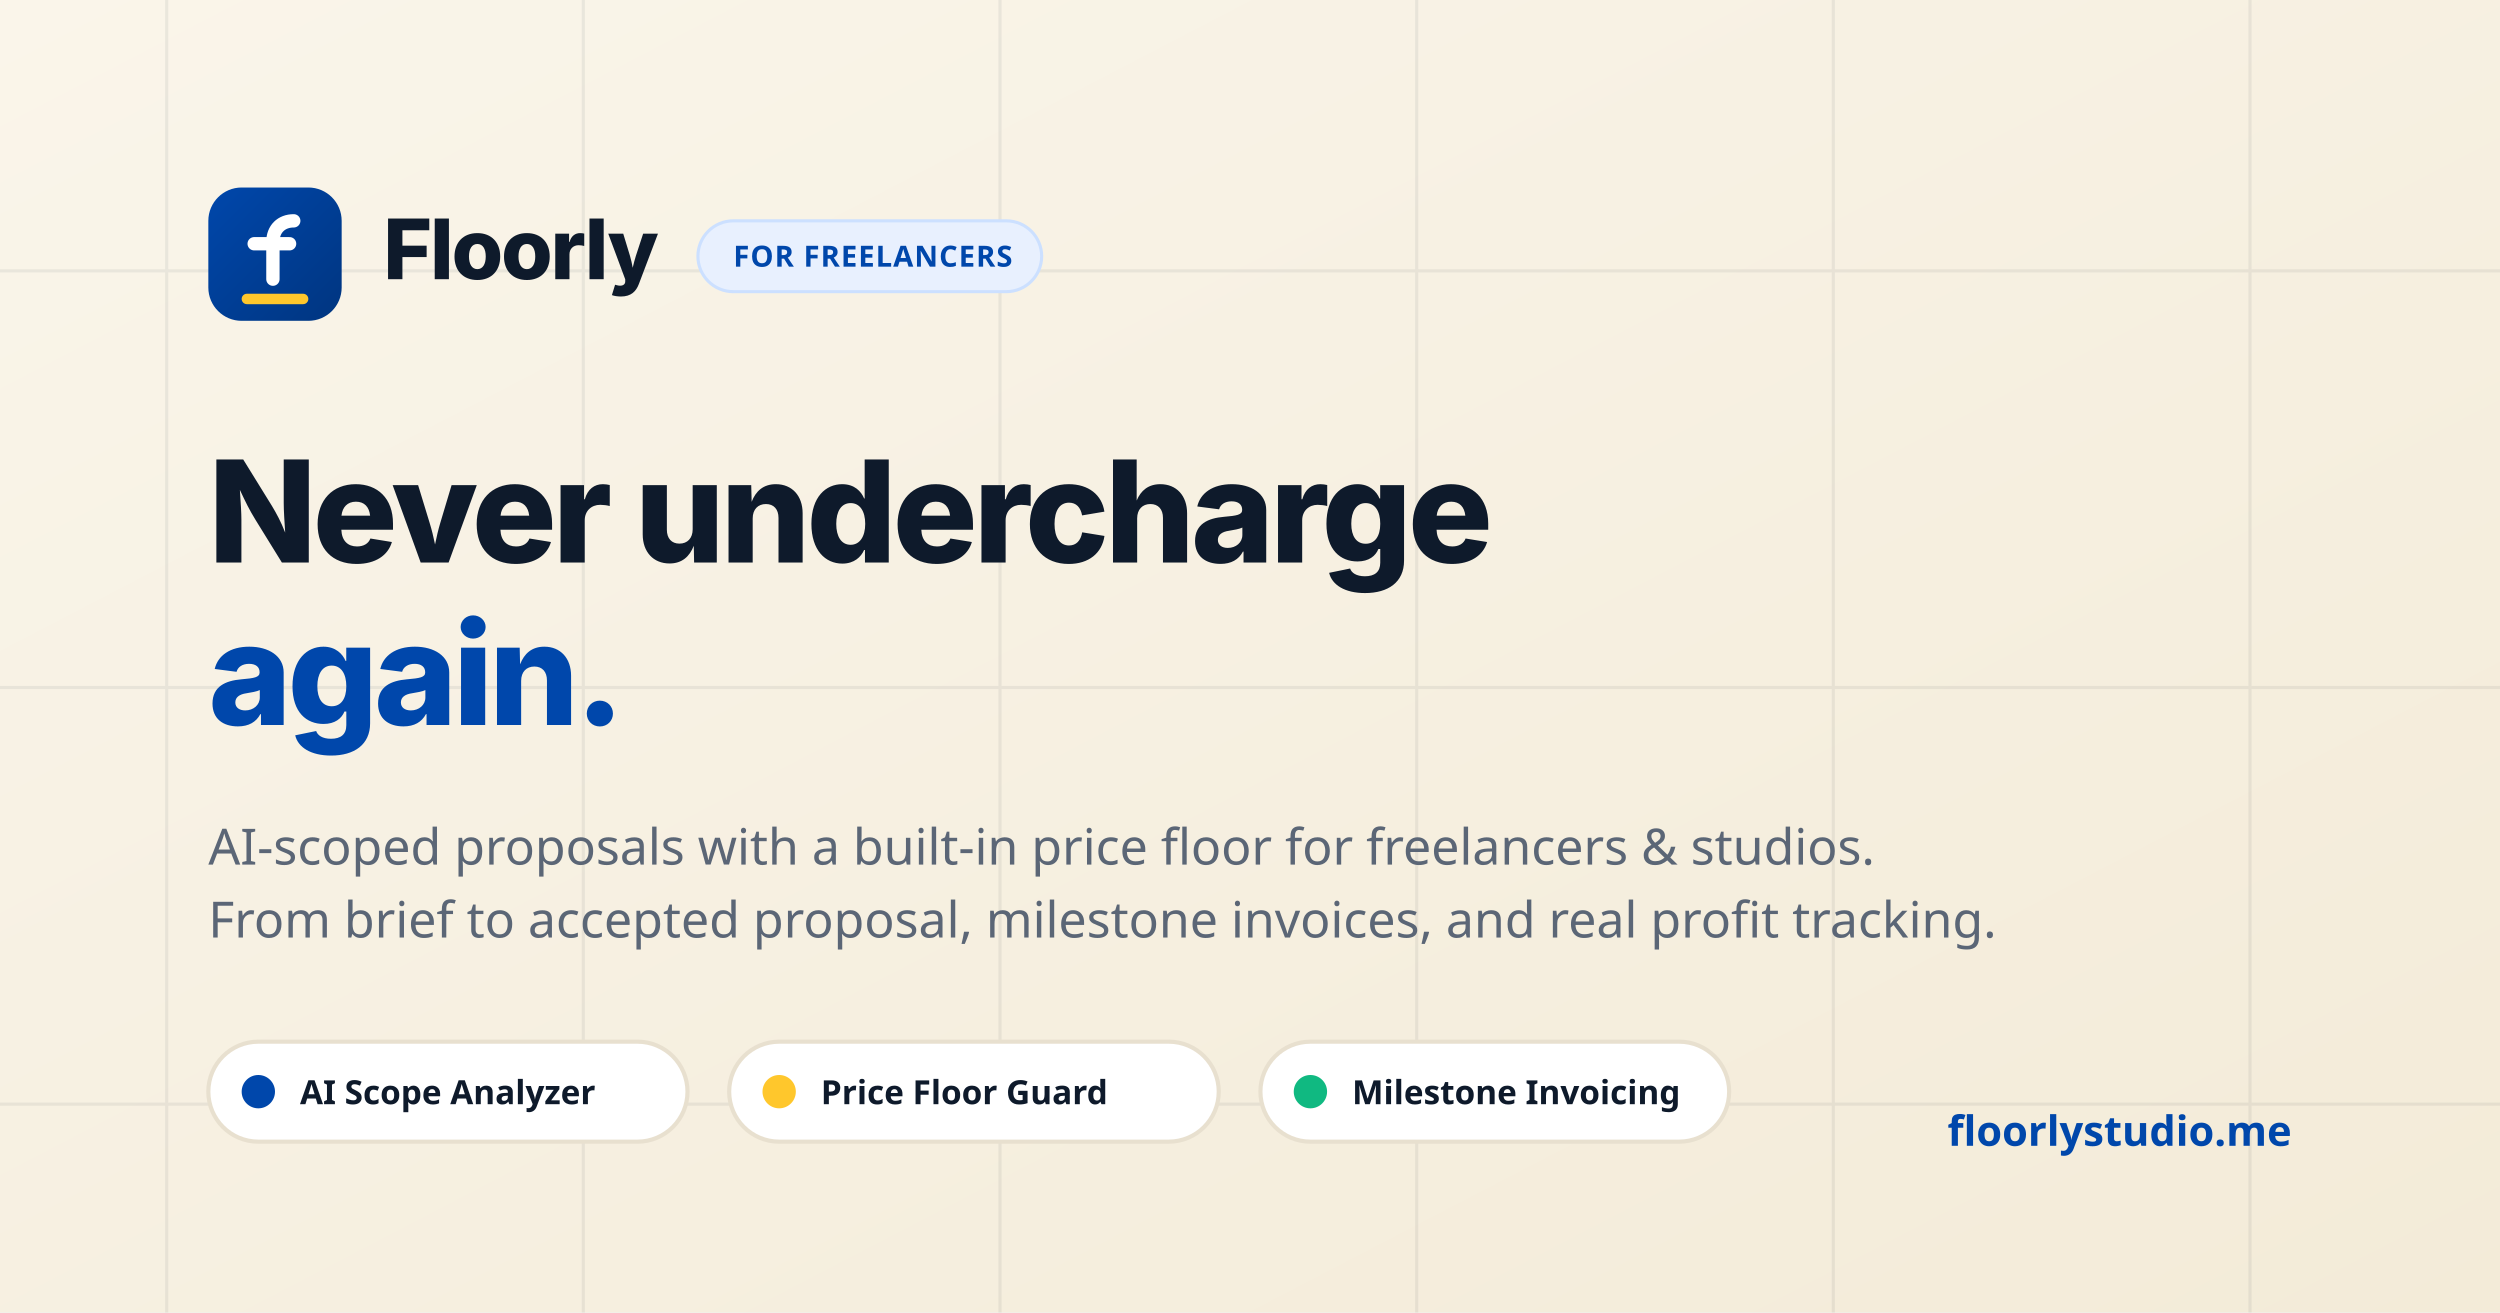
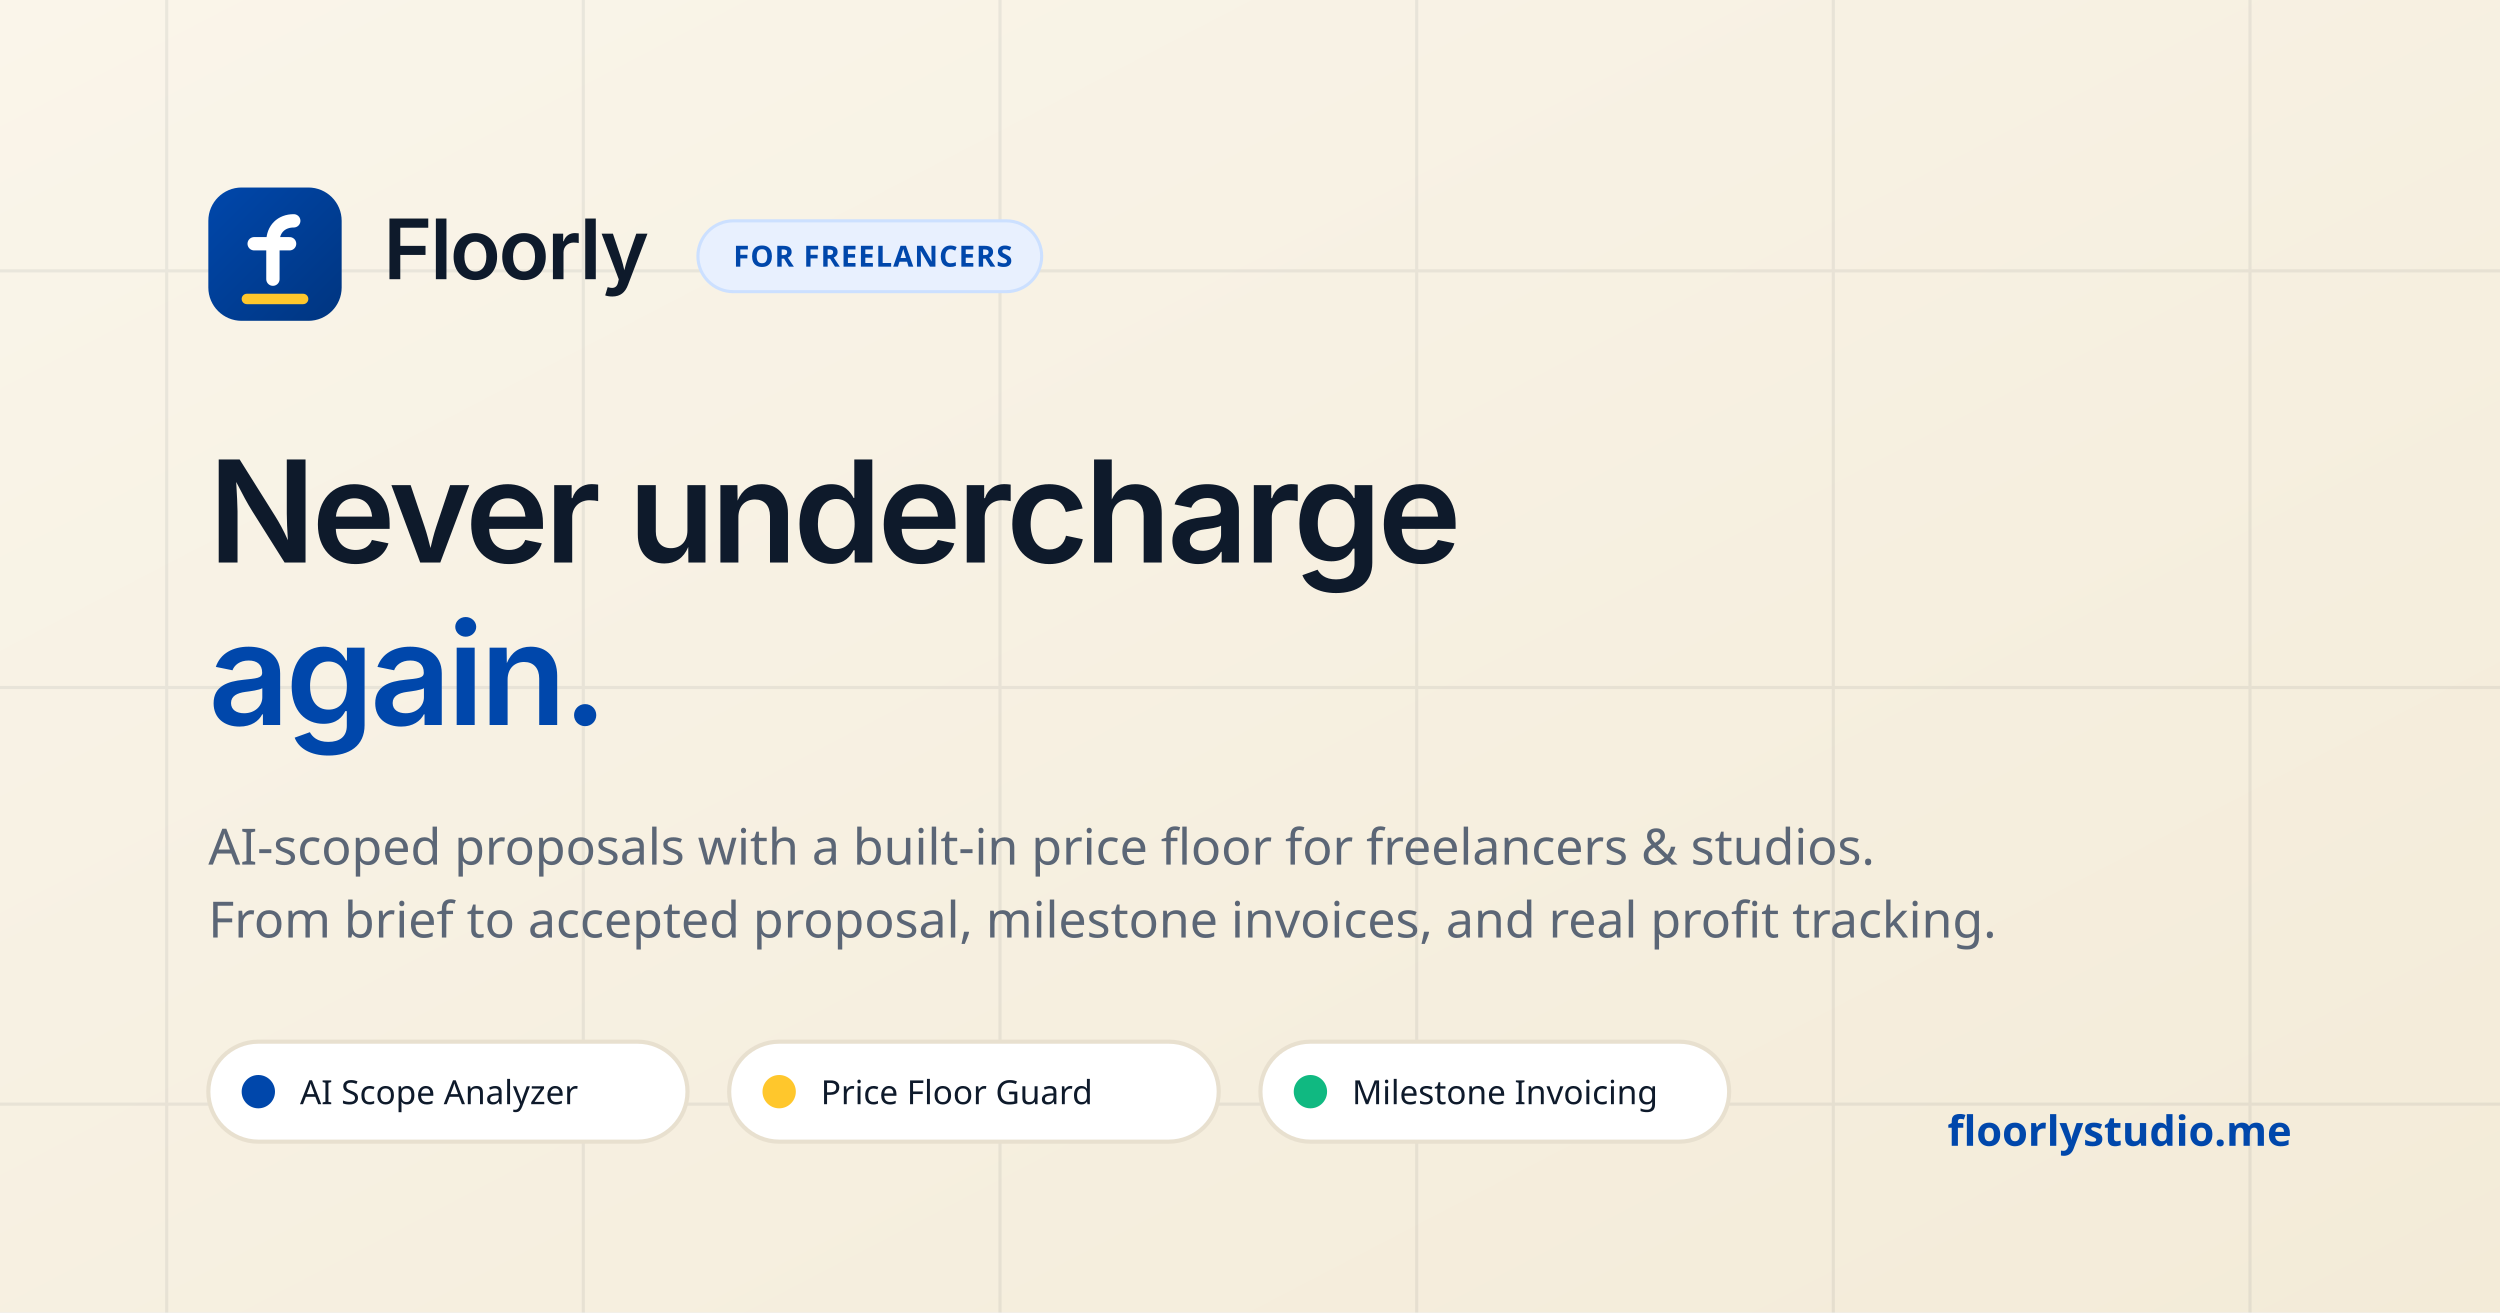
<svg xmlns="http://www.w3.org/2000/svg" viewBox="0 0 1200 630" width="1200" height="630">
  <defs>
    <linearGradient id="bg" x1="0%" y1="0%" x2="100%" y2="100%">
      <stop offset="0%" stop-color="#FAF5EA" />
      <stop offset="100%" stop-color="#F3EBD8" />
    </linearGradient>
    <linearGradient id="cobaltG" x1="0%" y1="0%" x2="100%" y2="100%">
      <stop offset="0%" stop-color="#0047AB" />
      <stop offset="100%" stop-color="#003580" />
    </linearGradient>
  </defs>
  <rect width="1200" height="630" fill="url(#bg)" />
  <g opacity="0.07" stroke="#0E1A2B" stroke-width="1.5">
    <line x1="80" y1="0" x2="80" y2="630" />
    <line x1="280" y1="0" x2="280" y2="630" />
    <line x1="480" y1="0" x2="480" y2="630" />
    <line x1="680" y1="0" x2="680" y2="630" />
    <line x1="880" y1="0" x2="880" y2="630" />
    <line x1="1080" y1="0" x2="1080" y2="630" />
    <line x1="0" y1="130" x2="1200" y2="130" />
    <line x1="0" y1="330" x2="1200" y2="330" />
    <line x1="0" y1="530" x2="1200" y2="530" />
  </g>
  <g transform="translate(100, 90)">
    <rect width="64" height="64" rx="16" fill="url(#cobaltG)" />
    <path d="M41 16C35 16 31 20 31 26V44" fill="none" stroke="#FFFFFF" stroke-width="6.4" stroke-linecap="round" />
    <path d="M22 27H39" stroke="#FFFFFF" stroke-width="6.4" stroke-linecap="round" />
    <rect x="16" y="51" width="32" height="5" rx="2.5" fill="#FFC72C" />
-     <text x="84" y="44" font-family="'Bricolage Grotesque', system-ui, -apple-system, sans-serif" font-size="40" font-weight="800" fill="#0E1A2B" letter-spacing="-1">Floorly</text>
+     <text x="84" y="44" font-family="'Clash Grotesk', system-ui, -apple-system, sans-serif" font-size="40" font-weight="600" fill="#0E1A2B" letter-spacing="-1">Floorly</text>
    <rect x="235" y="16" width="165" height="34" rx="17" fill="#E8F0FE" stroke="#CCE0FF" stroke-width="1.5" />
-     <text x="252" y="38" font-family="'Instrument Sans', system-ui, sans-serif" font-size="14" font-weight="700" fill="#0047AB" letter-spacing="0.5">FOR FREELANCERS</text>
+     <text x="252" y="38" font-family="'Geist', system-ui, sans-serif" font-size="14" font-weight="600" fill="#0047AB" letter-spacing="0.5">FOR FREELANCERS</text>
  </g>
-   <text x="100" y="270" font-family="'Bricolage Grotesque', system-ui, -apple-system, sans-serif" font-size="68" font-weight="800" fill="#0E1A2B" letter-spacing="-2">
+   <text x="100" y="270" font-family="'Clash Grotesk', system-ui, -apple-system, sans-serif" font-size="68" font-weight="600" fill="#0E1A2B" letter-spacing="-2">
    Never undercharge
  </text>
-   <text x="100" y="348" font-family="'Bricolage Grotesque', system-ui, -apple-system, sans-serif" font-size="68" font-weight="800" fill="#0047AB" letter-spacing="-2">
+   <text x="100" y="348" font-family="'Clash Grotesk', system-ui, -apple-system, sans-serif" font-size="68" font-weight="600" fill="#0047AB" letter-spacing="-2">
    again.
  </text>
-   <text x="100" y="415" font-family="'Instrument Sans', system-ui, sans-serif" font-size="24" font-weight="500" fill="#5B6676" max-width="800">
+   <text x="100" y="415" font-family="'Geist', system-ui, sans-serif" font-size="24" font-weight="400" fill="#5B6676" max-width="800">
    AI-scoped proposals with a built-in price floor for freelancers &amp; studios.
  </text>
-   <text x="100" y="450" font-family="'Instrument Sans', system-ui, sans-serif" font-size="24" font-weight="500" fill="#5B6676">
+   <text x="100" y="450" font-family="'Geist', system-ui, sans-serif" font-size="24" font-weight="400" fill="#5B6676">
    From brief to accepted proposal, milestone invoices, and real profit tracking.
  </text>
  <g transform="translate(100, 500)">
    <rect x="0" y="0" width="230" height="48" rx="24" fill="#FFFFFF" stroke="#E8E0CF" stroke-width="2" />
    <circle cx="24" cy="24" r="8" fill="#0047AB" />
-     <text x="44" y="30" font-family="'Instrument Sans', system-ui, sans-serif" font-size="16" font-weight="600" fill="#0E1A2B">AI Scope Analyzer</text>
+     <text x="44" y="30" font-family="'Geist', system-ui, sans-serif" font-size="16" font-weight="500" fill="#0E1A2B">AI Scope Analyzer</text>
    <rect x="250" y="0" width="235" height="48" rx="24" fill="#FFFFFF" stroke="#E8E0CF" stroke-width="2" />
    <circle cx="274" cy="24" r="8" fill="#FFC72C" />
-     <text x="294" y="30" font-family="'Instrument Sans', system-ui, sans-serif" font-size="16" font-weight="600" fill="#0E1A2B">Price Floor Guard</text>
+     <text x="294" y="30" font-family="'Geist', system-ui, sans-serif" font-size="16" font-weight="500" fill="#0E1A2B">Price Floor Guard</text>
    <rect x="505" y="0" width="225" height="48" rx="24" fill="#FFFFFF" stroke="#E8E0CF" stroke-width="2" />
    <circle cx="529" cy="24" r="8" fill="#10B981" />
-     <text x="549" y="30" font-family="'Instrument Sans', system-ui, sans-serif" font-size="16" font-weight="600" fill="#0E1A2B">Milestone Invoicing</text>
+     <text x="549" y="30" font-family="'Geist', system-ui, sans-serif" font-size="16" font-weight="500" fill="#0E1A2B">Milestone Invoicing</text>
  </g>
-   <text x="1100" y="550" text-anchor="end" font-family="'Instrument Sans', system-ui, sans-serif" font-size="20" font-weight="700" fill="#0047AB">
+   <text x="1100" y="550" text-anchor="end" font-family="'Geist', system-ui, sans-serif" font-size="20" font-weight="600" fill="#0047AB">
    floorlystudio.me
  </text>
</svg>
